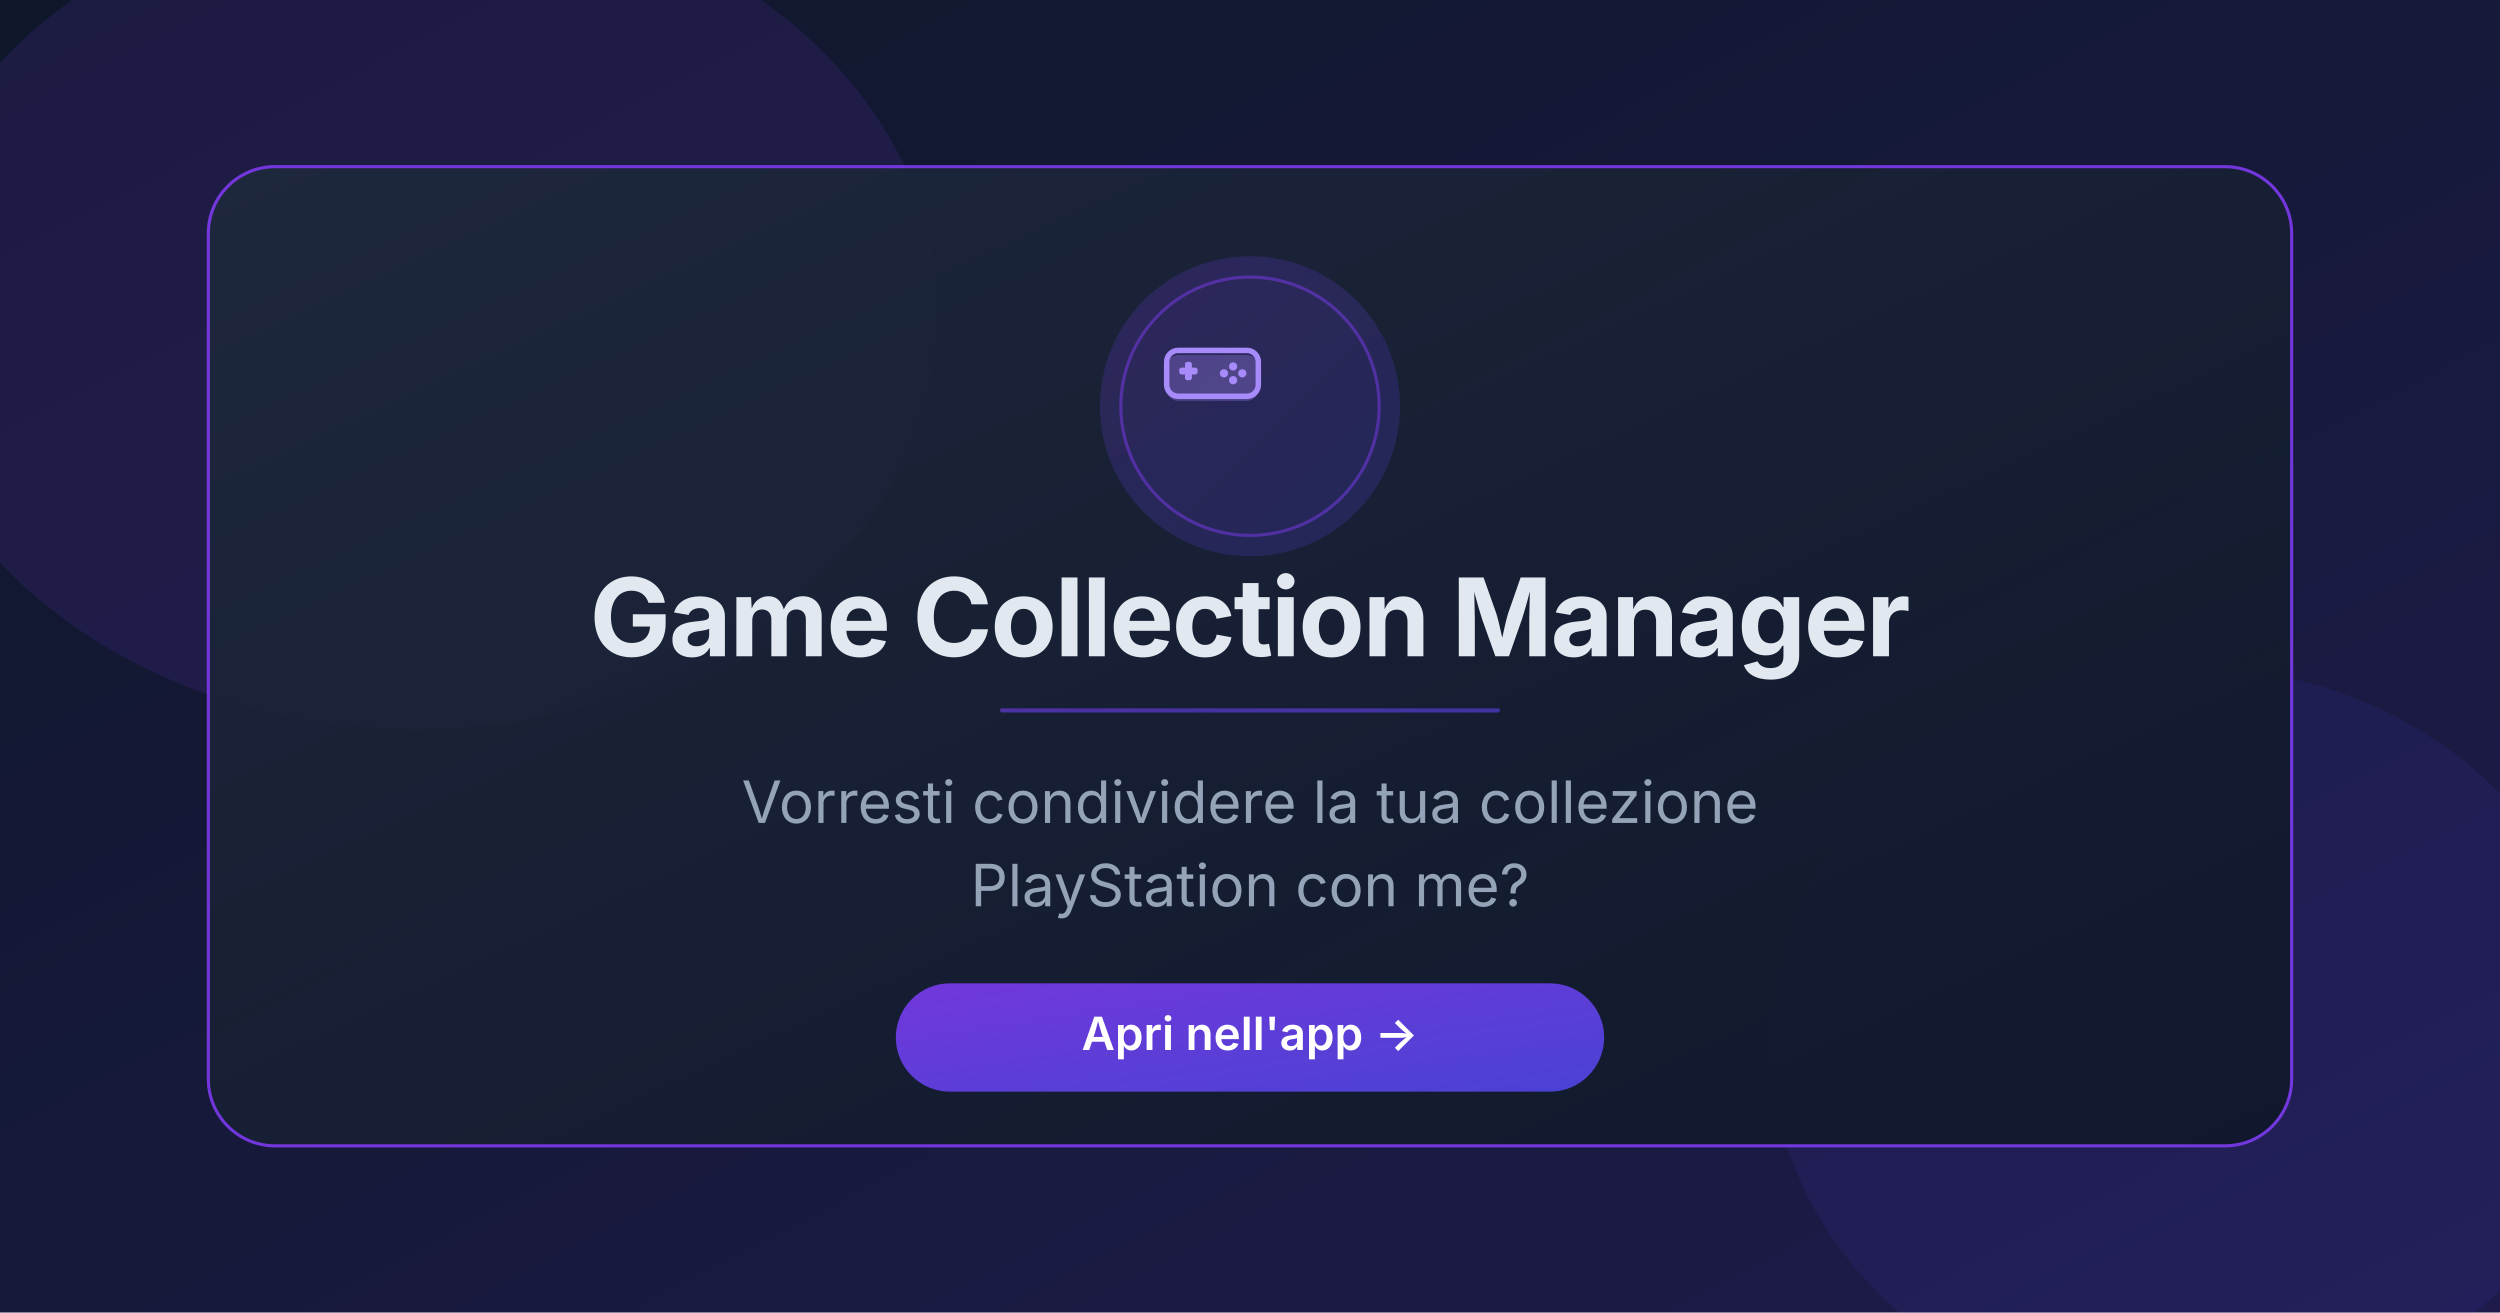
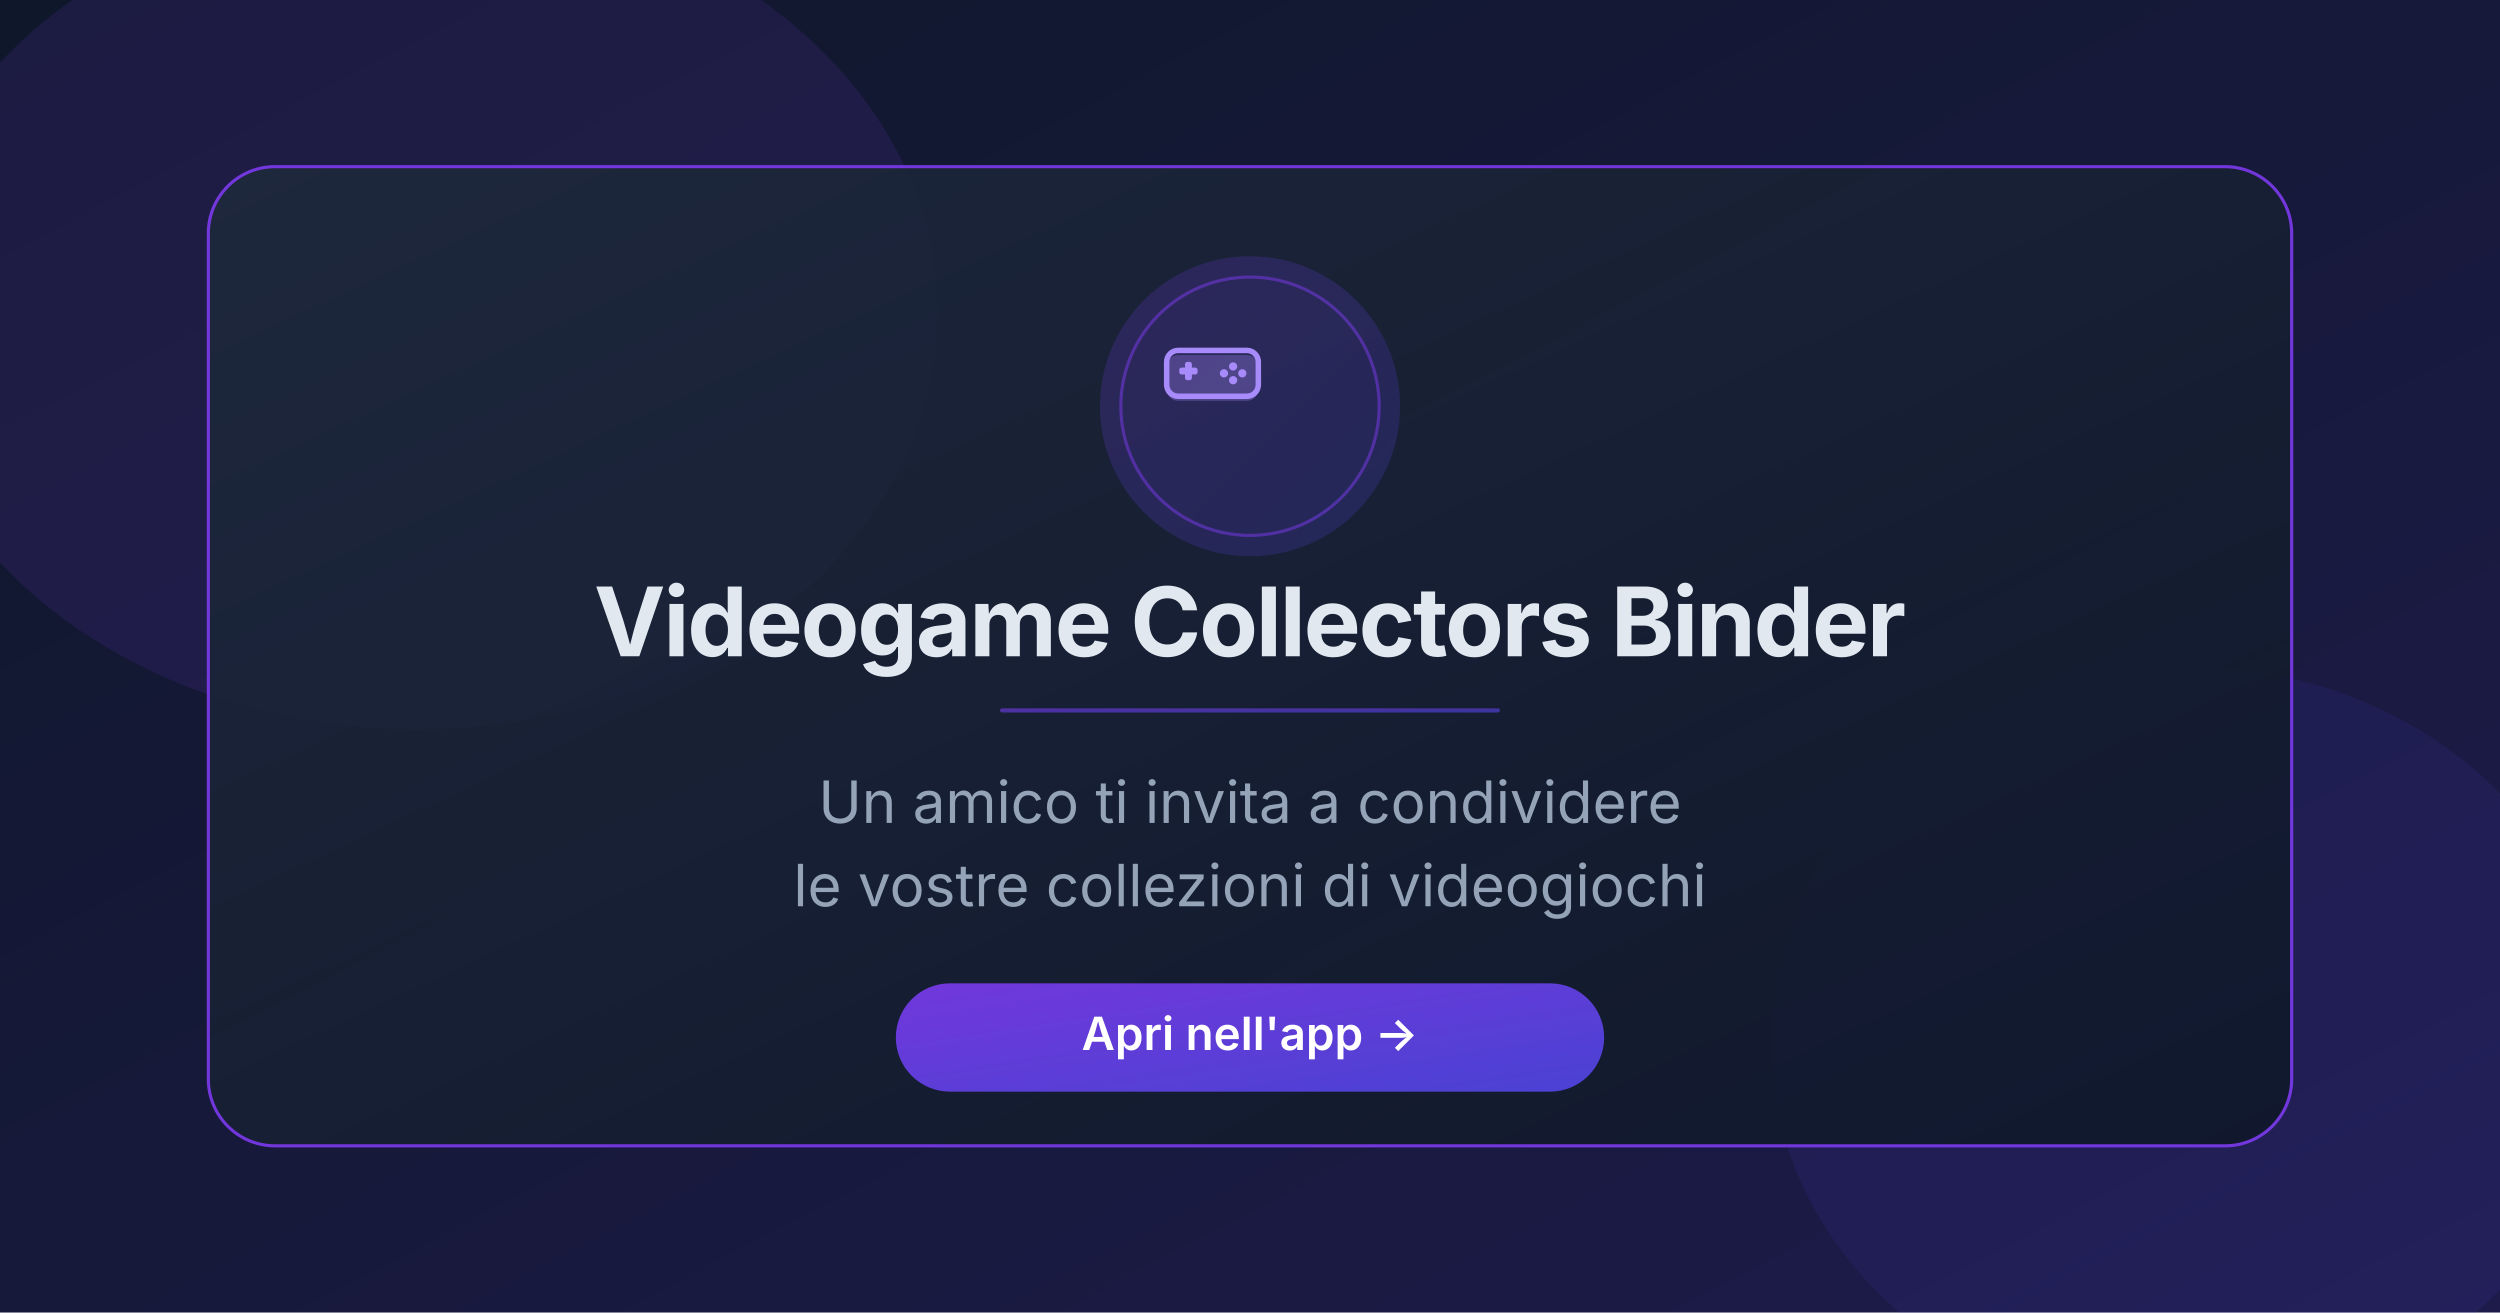
<svg xmlns="http://www.w3.org/2000/svg" width="1200" height="630" viewBox="0 0 1200 630">
  <defs>
    <linearGradient id="bg" x1="0%" y1="0%" x2="100%" y2="100%">
      <stop offset="0%" style="stop-color:#0f172a" />
      <stop offset="100%" style="stop-color:#1e1b4b" />
    </linearGradient>
    <linearGradient id="card" x1="0%" y1="0%" x2="100%" y2="100%">
      <stop offset="0%" style="stop-color:#1e293b" />
      <stop offset="100%" style="stop-color:#0f172a" />
    </linearGradient>
    <linearGradient id="purple" x1="0%" y1="0%" x2="100%" y2="100%">
      <stop offset="0%" style="stop-color:#7c3aed" />
      <stop offset="100%" style="stop-color:#4f46e5" />
    </linearGradient>
    <filter id="glow">
      <feGaussianBlur stdDeviation="20" result="blur" />
      <feMerge>
        <feMergeNode in="blur" />
        <feMergeNode in="SourceGraphic" />
      </feMerge>
    </filter>
  </defs>
  <rect width="1200" height="630" fill="url(#bg)" />
  <ellipse cx="200" cy="150" rx="250" ry="200" fill="#7c3aed" opacity="0.12" />
  <ellipse cx="1050" cy="500" rx="200" ry="180" fill="#4f46e5" opacity="0.10" />
  <rect x="100" y="80" width="1000" height="470" rx="32" fill="url(#card)" stroke="#7c3aed" stroke-width="1.5" opacity="0.9" />
  <circle cx="600" cy="195" r="72" fill="url(#purple)" opacity="0.2" />
  <circle cx="600" cy="195" r="62" fill="none" stroke="#7c3aed" stroke-width="1.5" opacity="0.5" />
  <g transform="translate(560, 155) scale(2.2)" fill="#a78bfa">
    <path d="M17.5 7H2.5C1.12 7 0 8.12 0 9.5v5C0 15.88 1.12 17 2.5 17h15c1.38 0 2.5-1.12 2.5-2.5v-5C20 8.12 18.88 7 17.5 7z" opacity="0.3" />
    <path d="M17.5 6h-15C1.12 6 0 7.12 0 8.5v5C0 14.88 1.12 16 2.5 16h15c1.38 0 2.5-1.12 2.5-2.5v-5C20 7.12 18.88 6 17.5 6z" fill="none" stroke="#a78bfa" stroke-width="1.2" />
    <rect x="4" y="8.5" width="1.5" height="4" rx="0.5" />
    <rect x="2.75" y="9.75" width="4" height="1.5" rx="0.5" />
    <circle cx="14.5" cy="9.5" r="0.9" />
    <circle cx="16.5" cy="11" r="0.9" />
    <circle cx="14.5" cy="12.5" r="0.9" />
    <circle cx="12.5" cy="11" r="0.9" />
  </g>
-   <text x="600" y="315" font-family="-apple-system, BlinkMacSystemFont, 'Segoe UI', sans-serif" font-size="52" font-weight="700" fill="#e2e8f0" text-anchor="middle" letter-spacing="-1">Game Collection Manager</text>
+   <text x="600" y="315" font-family="-apple-system, BlinkMacSystemFont, 'Segoe UI', sans-serif" font-size="46" font-weight="700" fill="#e2e8f0" text-anchor="middle" letter-spacing="-1">Videogame Collectors Binder</text>
  <rect x="480" y="340" width="240" height="2" rx="1" fill="url(#purple)" opacity="0.6" />
-   <text x="600" y="395" font-family="-apple-system, BlinkMacSystemFont, 'Segoe UI', sans-serif" font-size="28" fill="#94a3b8" text-anchor="middle">Vorresti condividere la tua collezione</text>
-   <text x="600" y="435" font-family="-apple-system, BlinkMacSystemFont, 'Segoe UI', sans-serif" font-size="28" fill="#94a3b8" text-anchor="middle">PlayStation con me?</text>
+   <text x="600" y="395" font-family="-apple-system, BlinkMacSystemFont, 'Segoe UI', sans-serif" font-size="28" fill="#94a3b8" text-anchor="middle">Un amico ti invita a condividere</text>
+   <text x="600" y="435" font-family="-apple-system, BlinkMacSystemFont, 'Segoe UI', sans-serif" font-size="28" fill="#94a3b8" text-anchor="middle">le vostre collezioni di videogiochi</text>
  <rect x="430" y="472" width="340" height="52" rx="26" fill="url(#purple)" opacity="0.9" />
  <text x="600" y="504" font-family="-apple-system, BlinkMacSystemFont, 'Segoe UI', sans-serif" font-size="22" font-weight="600" fill="white" text-anchor="middle">Apri nell'app →</text>
</svg>
